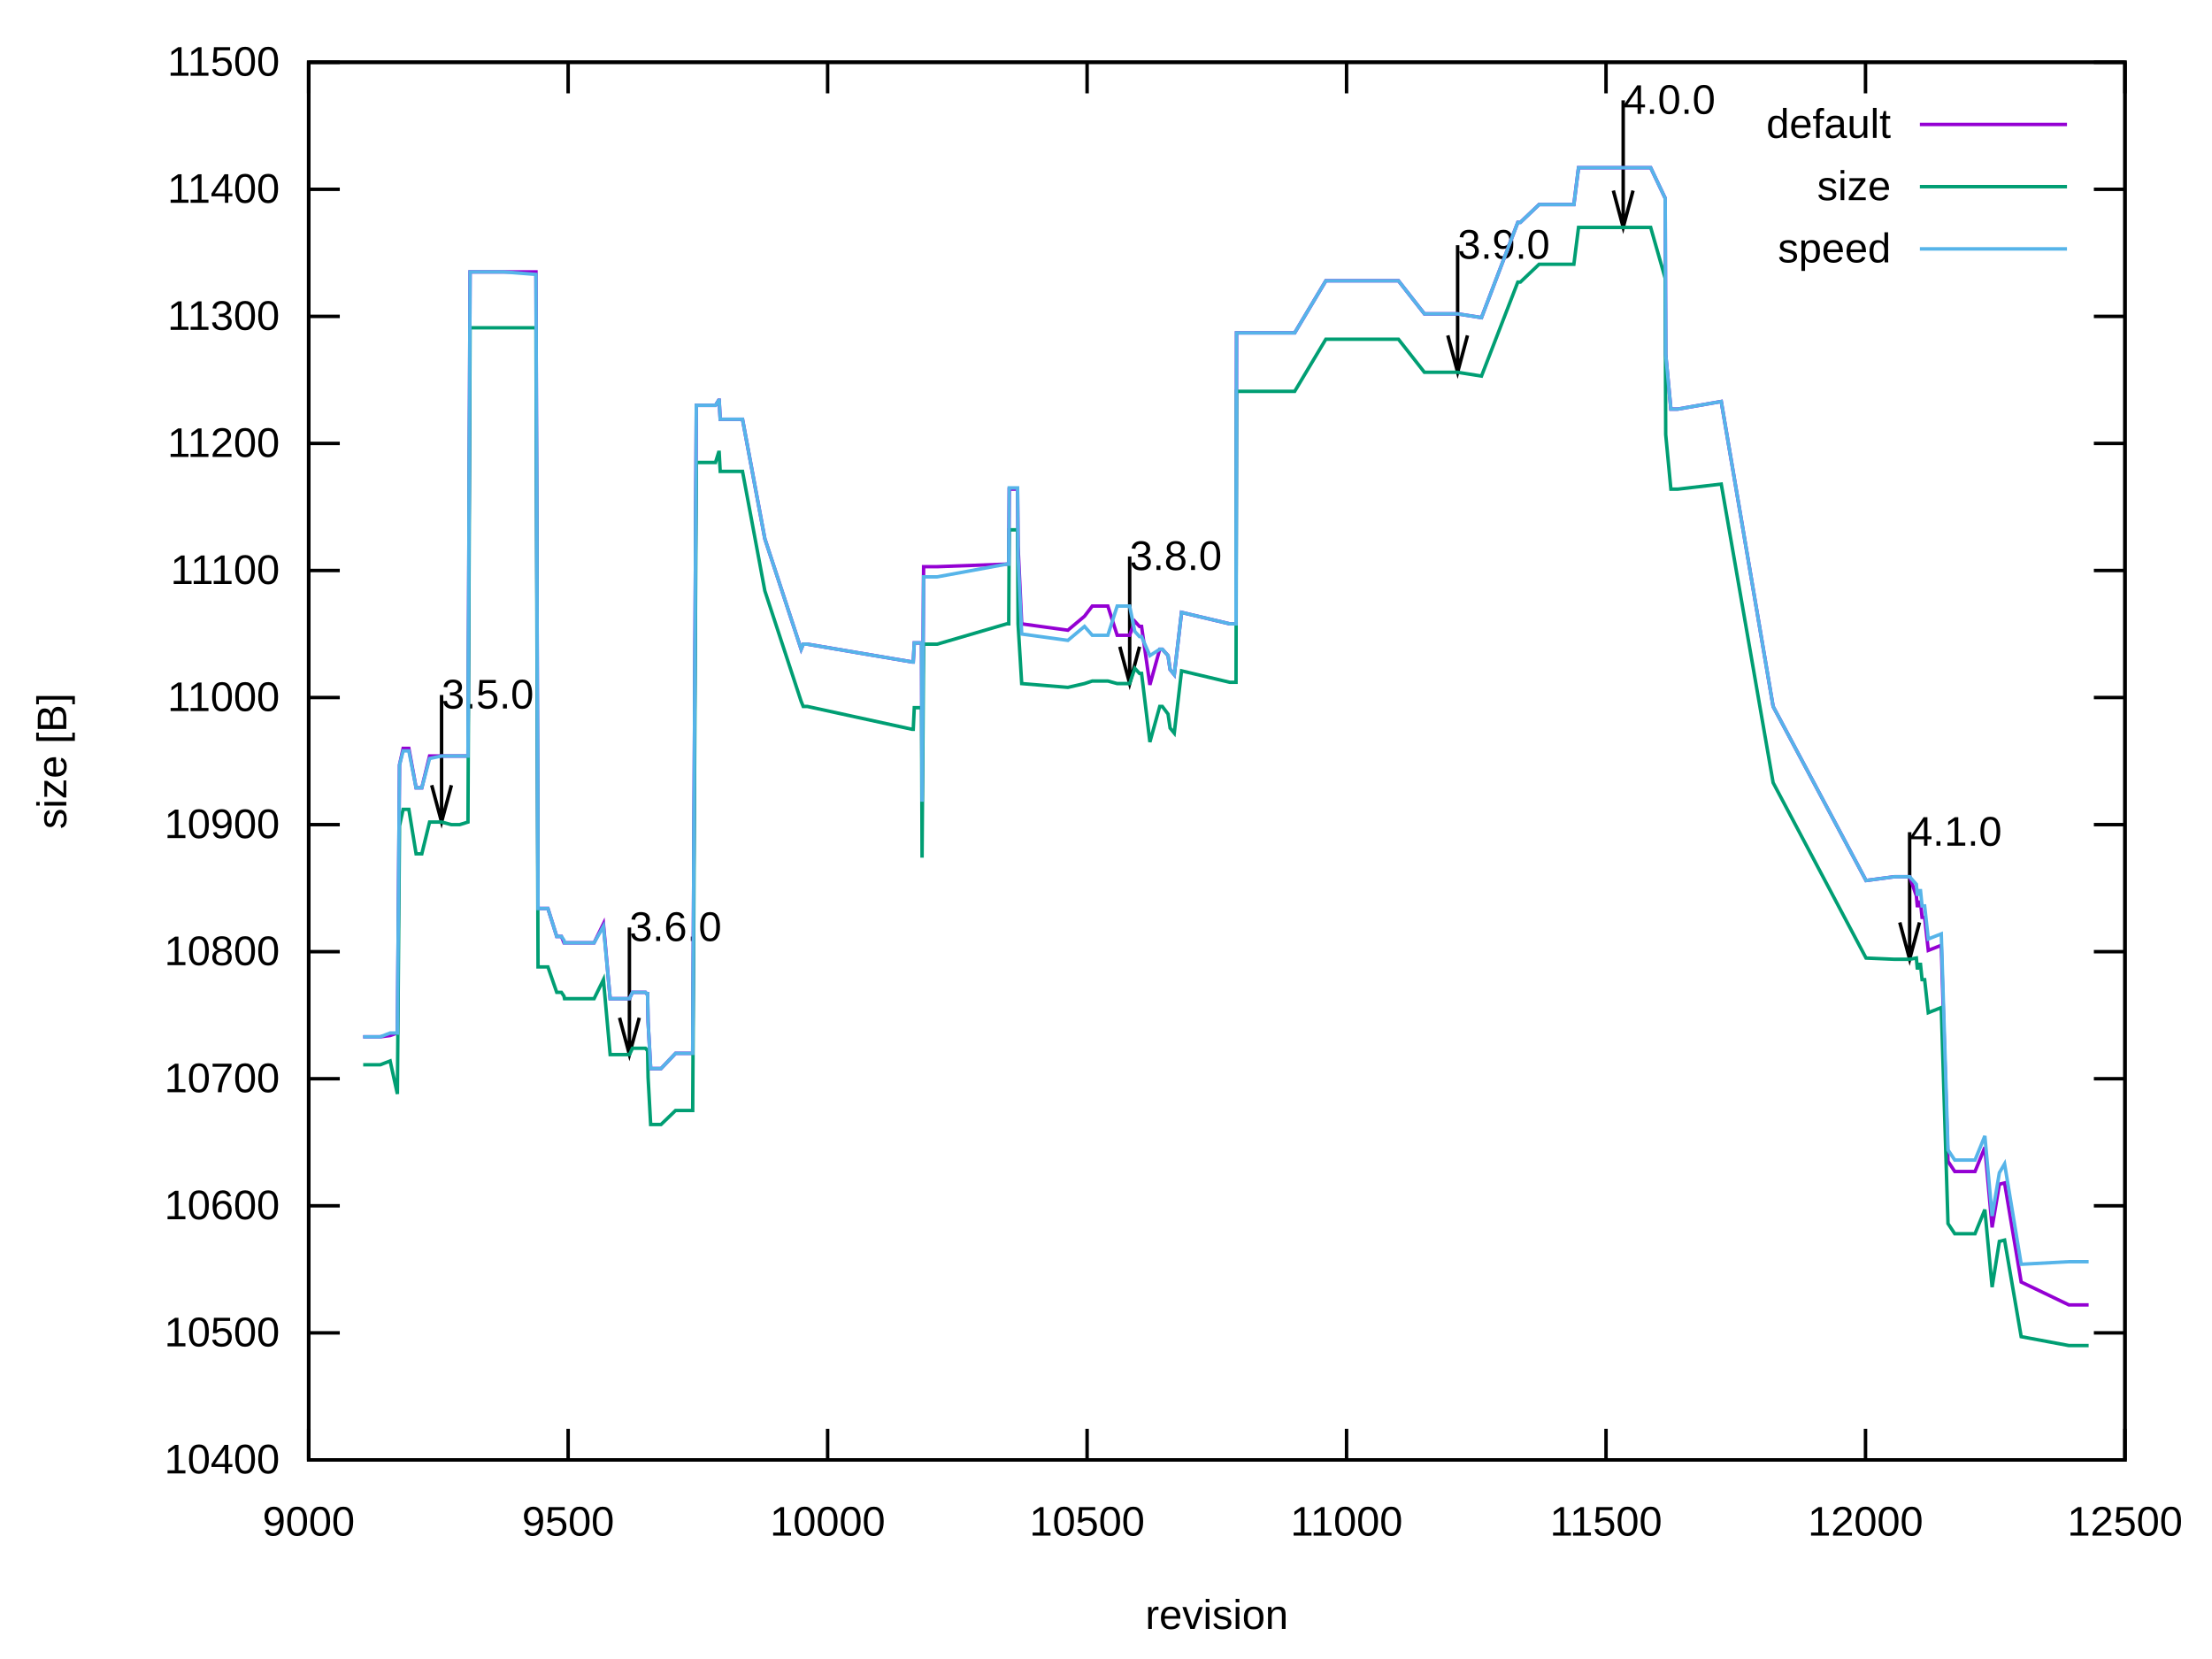
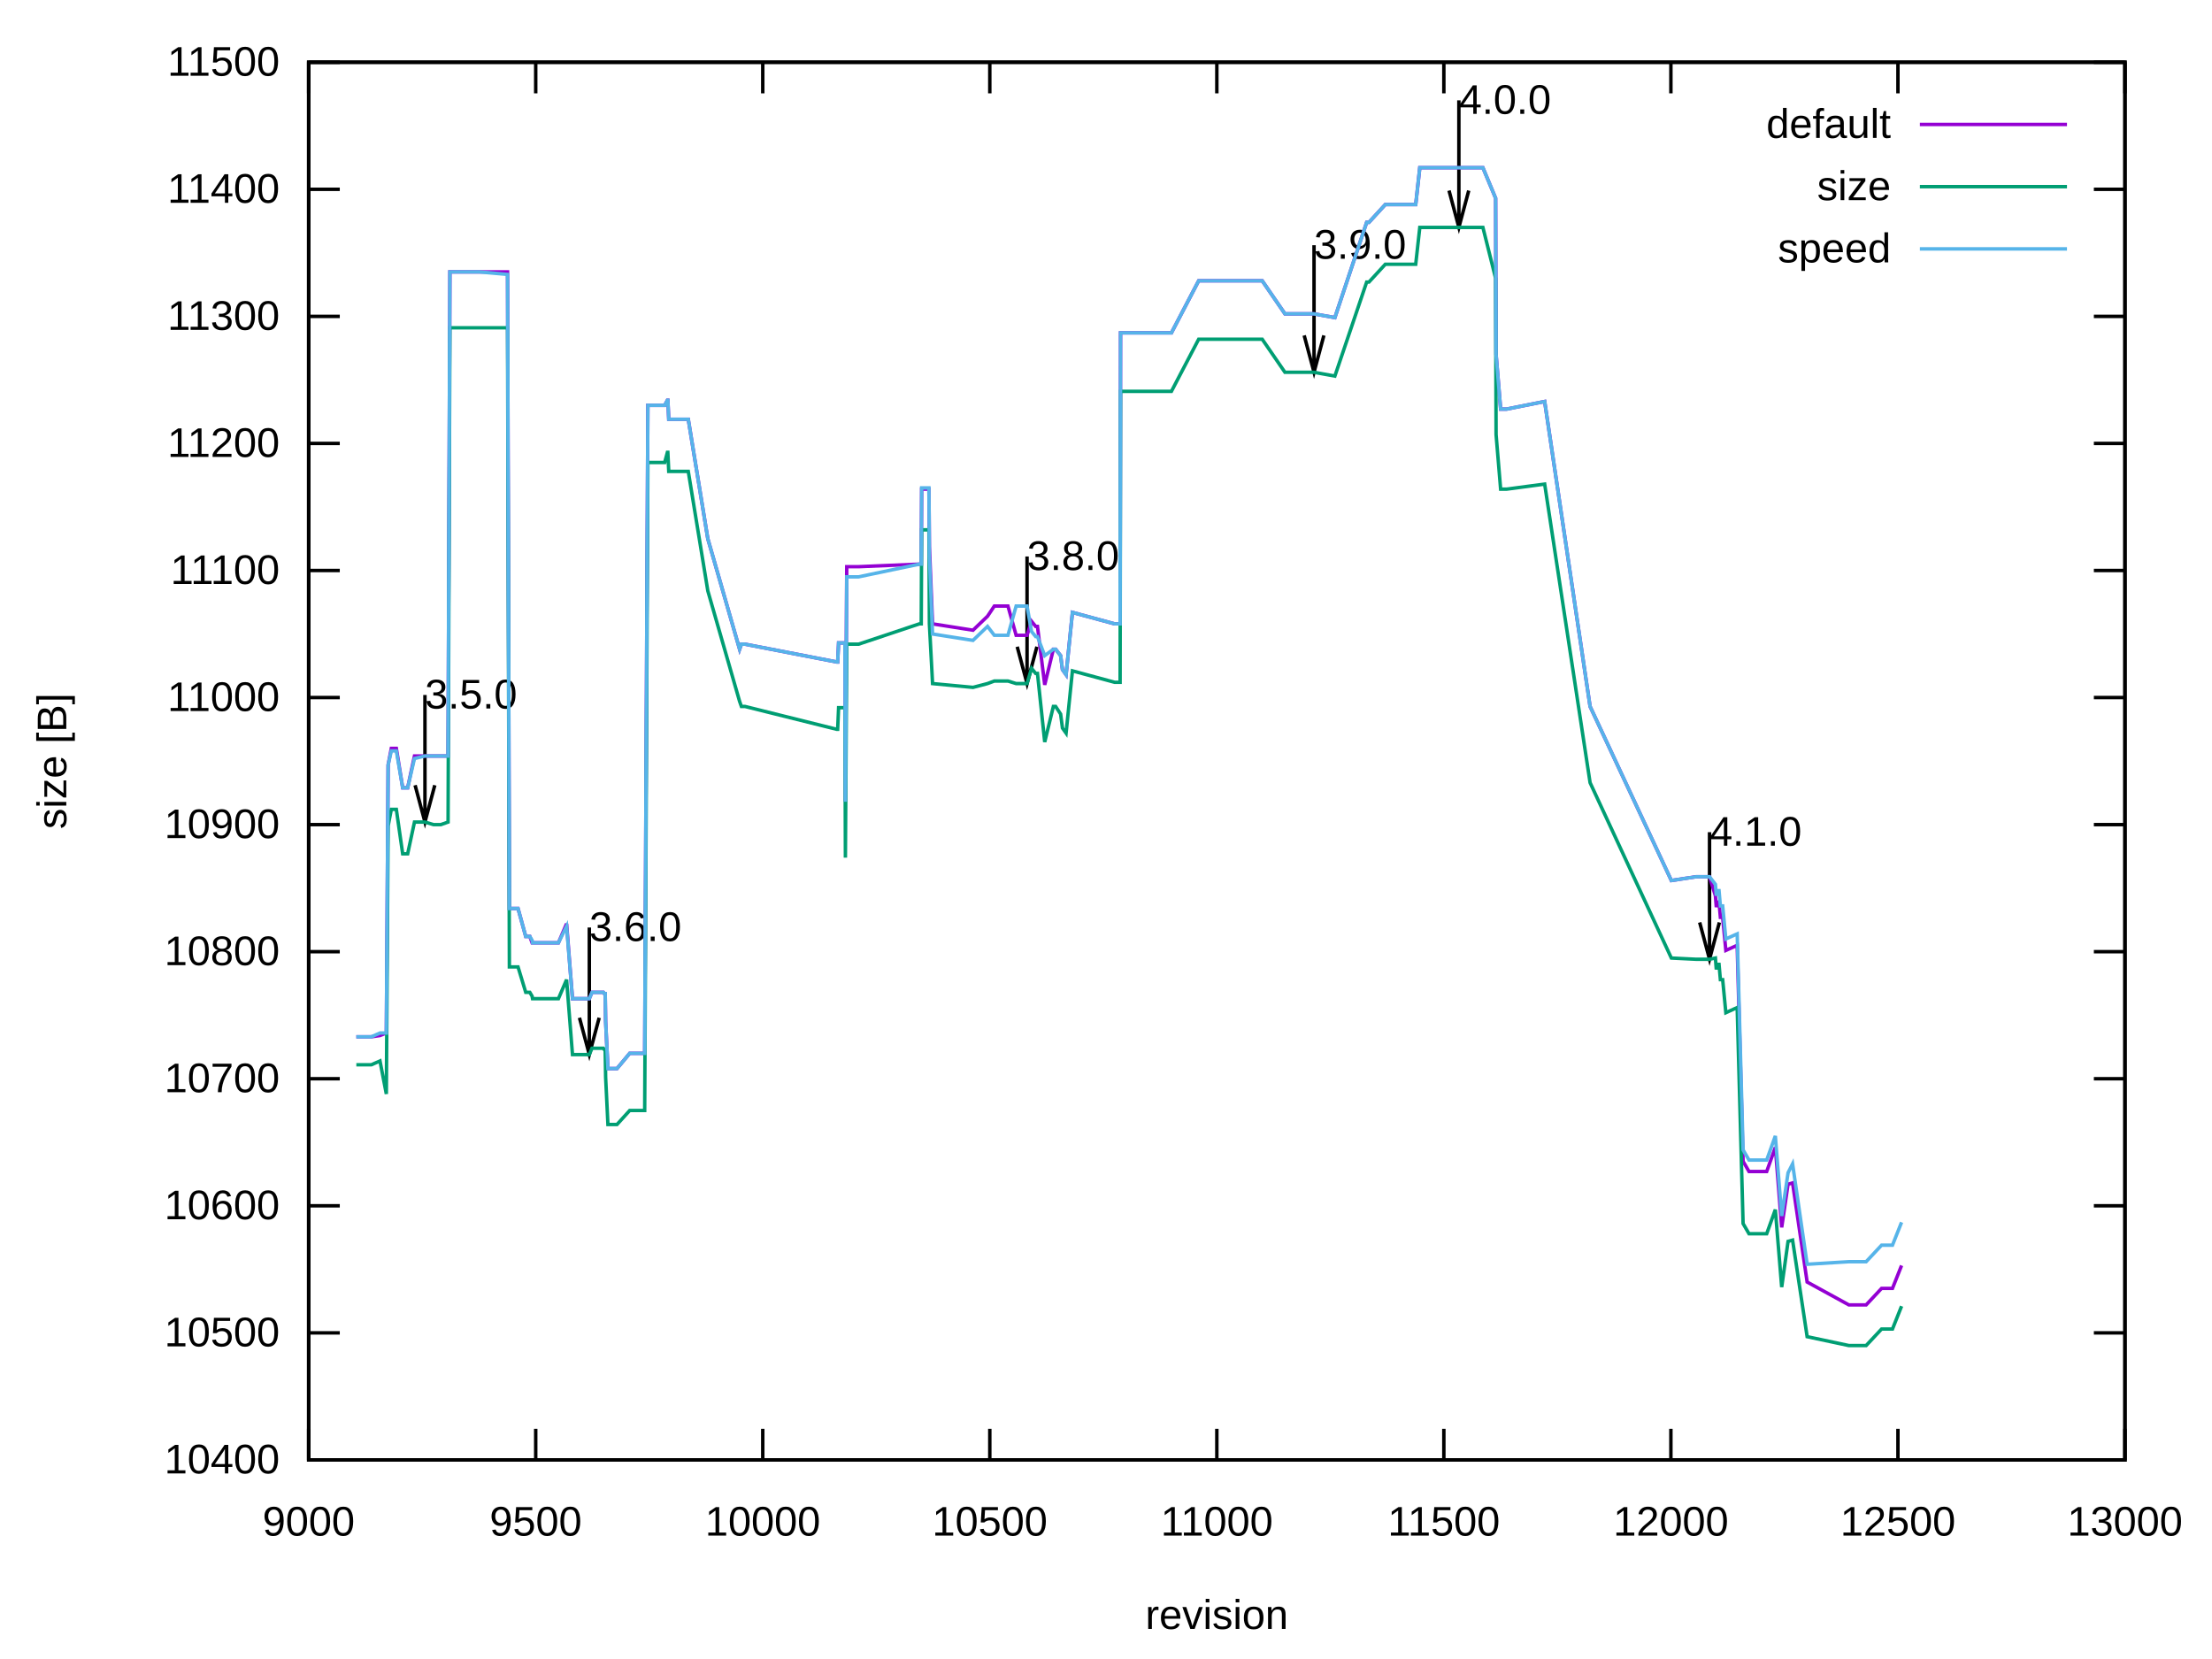
<svg xmlns="http://www.w3.org/2000/svg" xmlns:xlink="http://www.w3.org/1999/xlink" width="640" height="480" viewBox="0 0 640 480">
  <g id="gnuplot_canvas">
    <rect x="0" y="0" width="640" height="480" fill="none" />
    <defs>
      <circle id="gpDot" r="0.5" stroke-width="0.5" stroke="currentColor" />
      <path id="gpPt0" stroke-width="0.222" stroke="currentColor" d="M-1,0 h2 M0,-1 v2" />
      <path id="gpPt1" stroke-width="0.222" stroke="currentColor" d="M-1,-1 L1,1 M1,-1 L-1,1" />
      <path id="gpPt2" stroke-width="0.222" stroke="currentColor" d="M-1,0 L1,0 M0,-1 L0,1 M-1,-1 L1,1 M-1,1 L1,-1" />
      <rect id="gpPt3" stroke-width="0.222" stroke="currentColor" x="-1" y="-1" width="2" height="2" />
      <rect id="gpPt4" stroke-width="0.222" stroke="currentColor" fill="currentColor" x="-1" y="-1" width="2" height="2" />
      <circle id="gpPt5" stroke-width="0.222" stroke="currentColor" cx="0" cy="0" r="1" />
      <use xlink:href="#gpPt5" id="gpPt6" fill="currentColor" stroke="none" />
      <path id="gpPt7" stroke-width="0.222" stroke="currentColor" d="M0,-1.33 L-1.33,0.67 L1.33,0.67 z" />
      <use xlink:href="#gpPt7" id="gpPt8" fill="currentColor" stroke="none" />
      <use xlink:href="#gpPt7" id="gpPt9" stroke="currentColor" transform="rotate(180)" />
      <use xlink:href="#gpPt9" id="gpPt10" fill="currentColor" stroke="none" />
      <use xlink:href="#gpPt3" id="gpPt11" stroke="currentColor" transform="rotate(45)" />
      <use xlink:href="#gpPt11" id="gpPt12" fill="currentColor" stroke="none" />
      <path id="gpPt13" stroke-width="0.222" stroke="currentColor" d="M0,1.330 L1.265,0.411 L0.782,-1.067 L-0.782,-1.076 L-1.265,0.411 z" />
      <use xlink:href="#gpPt13" id="gpPt14" fill="currentColor" stroke="none" />
      <filter id="textbox" filterUnits="objectBoundingBox" x="0" y="0" height="1" width="1">
        <feFlood flood-color="white" flood-opacity="1" result="bgnd" />
        <feComposite in="SourceGraphic" in2="bgnd" operator="atop" />
      </filter>
      <filter id="greybox" filterUnits="objectBoundingBox" x="0" y="0" height="1" width="1">
        <feFlood flood-color="lightgrey" flood-opacity="1" result="grey" />
        <feComposite in="SourceGraphic" in2="grey" operator="atop" />
      </filter>
    </defs>
    <g fill="none" color="white" stroke="currentColor" stroke-width="1.00" stroke-linecap="butt" stroke-linejoin="miter">
</g>
    <g fill="none" color="black" stroke="currentColor" stroke-width="1.00" stroke-linecap="butt" stroke-linejoin="miter">
      <path stroke="black" d="M89.31,422.40 L98.31,422.40 M614.82,422.40 L605.82,422.40  " />
      <g transform="translate(80.92,426.30)" stroke="none" fill="black" font-family="Arial" font-size="12.00" text-anchor="end">
        <text>
          <tspan font-family="Arial"> 10400</tspan>
        </text>
      </g>
    </g>
    <g fill="none" color="black" stroke="currentColor" stroke-width="1.00" stroke-linecap="butt" stroke-linejoin="miter">
      <path stroke="black" d="M89.31,385.64 L98.31,385.64 M614.82,385.64 L605.82,385.64  " />
      <g transform="translate(80.92,389.54)" stroke="none" fill="black" font-family="Arial" font-size="12.00" text-anchor="end">
        <text>
          <tspan font-family="Arial"> 10500</tspan>
        </text>
      </g>
    </g>
    <g fill="none" color="black" stroke="currentColor" stroke-width="1.00" stroke-linecap="butt" stroke-linejoin="miter">
      <path stroke="black" d="M89.31,348.87 L98.31,348.87 M614.82,348.87 L605.82,348.87  " />
      <g transform="translate(80.92,352.77)" stroke="none" fill="black" font-family="Arial" font-size="12.00" text-anchor="end">
        <text>
          <tspan font-family="Arial"> 10600</tspan>
        </text>
      </g>
    </g>
    <g fill="none" color="black" stroke="currentColor" stroke-width="1.00" stroke-linecap="butt" stroke-linejoin="miter">
      <path stroke="black" d="M89.31,312.11 L98.31,312.11 M614.82,312.11 L605.82,312.11  " />
      <g transform="translate(80.92,316.01)" stroke="none" fill="black" font-family="Arial" font-size="12.00" text-anchor="end">
        <text>
          <tspan font-family="Arial"> 10700</tspan>
        </text>
      </g>
    </g>
    <g fill="none" color="black" stroke="currentColor" stroke-width="1.00" stroke-linecap="butt" stroke-linejoin="miter">
      <path stroke="black" d="M89.31,275.35 L98.31,275.35 M614.82,275.35 L605.82,275.35  " />
      <g transform="translate(80.92,279.25)" stroke="none" fill="black" font-family="Arial" font-size="12.00" text-anchor="end">
        <text>
          <tspan font-family="Arial"> 10800</tspan>
        </text>
      </g>
    </g>
    <g fill="none" color="black" stroke="currentColor" stroke-width="1.00" stroke-linecap="butt" stroke-linejoin="miter">
      <path stroke="black" d="M89.31,238.59 L98.31,238.59 M614.82,238.59 L605.82,238.59  " />
      <g transform="translate(80.92,242.49)" stroke="none" fill="black" font-family="Arial" font-size="12.00" text-anchor="end">
        <text>
          <tspan font-family="Arial"> 10900</tspan>
        </text>
      </g>
    </g>
    <g fill="none" color="black" stroke="currentColor" stroke-width="1.00" stroke-linecap="butt" stroke-linejoin="miter">
      <path stroke="black" d="M89.31,201.82 L98.31,201.82 M614.82,201.82 L605.82,201.82  " />
      <g transform="translate(80.92,205.72)" stroke="none" fill="black" font-family="Arial" font-size="12.00" text-anchor="end">
        <text>
          <tspan font-family="Arial"> 11000</tspan>
        </text>
      </g>
    </g>
    <g fill="none" color="black" stroke="currentColor" stroke-width="1.00" stroke-linecap="butt" stroke-linejoin="miter">
      <path stroke="black" d="M89.31,165.06 L98.31,165.06 M614.82,165.06 L605.82,165.06  " />
      <g transform="translate(80.92,168.96)" stroke="none" fill="black" font-family="Arial" font-size="12.00" text-anchor="end">
        <text>
          <tspan font-family="Arial"> 11100</tspan>
        </text>
      </g>
    </g>
    <g fill="none" color="black" stroke="currentColor" stroke-width="1.00" stroke-linecap="butt" stroke-linejoin="miter">
      <path stroke="black" d="M89.31,128.30 L98.31,128.30 M614.82,128.30 L605.82,128.30  " />
      <g transform="translate(80.92,132.20)" stroke="none" fill="black" font-family="Arial" font-size="12.00" text-anchor="end">
        <text>
          <tspan font-family="Arial"> 11200</tspan>
        </text>
      </g>
    </g>
    <g fill="none" color="black" stroke="currentColor" stroke-width="1.00" stroke-linecap="butt" stroke-linejoin="miter">
      <path stroke="black" d="M89.31,91.54 L98.31,91.54 M614.82,91.54 L605.82,91.54  " />
      <g transform="translate(80.92,95.44)" stroke="none" fill="black" font-family="Arial" font-size="12.00" text-anchor="end">
        <text>
          <tspan font-family="Arial"> 11300</tspan>
        </text>
      </g>
    </g>
    <g fill="none" color="black" stroke="currentColor" stroke-width="1.00" stroke-linecap="butt" stroke-linejoin="miter">
      <path stroke="black" d="M89.31,54.77 L98.31,54.77 M614.82,54.77 L605.82,54.77  " />
      <g transform="translate(80.92,58.67)" stroke="none" fill="black" font-family="Arial" font-size="12.00" text-anchor="end">
        <text>
          <tspan font-family="Arial"> 11400</tspan>
        </text>
      </g>
    </g>
    <g fill="none" color="black" stroke="currentColor" stroke-width="1.00" stroke-linecap="butt" stroke-linejoin="miter">
      <path stroke="black" d="M89.31,18.01 L98.31,18.01 M614.82,18.01 L605.82,18.01  " />
      <g transform="translate(80.92,21.91)" stroke="none" fill="black" font-family="Arial" font-size="12.00" text-anchor="end">
        <text>
          <tspan font-family="Arial"> 11500</tspan>
        </text>
      </g>
    </g>
    <g fill="none" color="black" stroke="currentColor" stroke-width="1.00" stroke-linecap="butt" stroke-linejoin="miter">
      <path stroke="black" d="M89.31,422.40 L89.31,413.40 M89.31,18.01 L89.31,27.01  " />
      <g transform="translate(89.31,444.30)" stroke="none" fill="black" font-family="Arial" font-size="12.00" text-anchor="middle">
        <text>
          <tspan font-family="Arial"> 9000</tspan>
        </text>
      </g>
    </g>
    <g fill="none" color="black" stroke="currentColor" stroke-width="1.00" stroke-linecap="butt" stroke-linejoin="miter">
-       <path stroke="black" d="M164.38,422.40 L164.38,413.40 M164.38,18.01 L164.38,27.01  " />
-       <g transform="translate(164.38,444.30)" stroke="none" fill="black" font-family="Arial" font-size="12.00" text-anchor="middle">
+       <path stroke="black" d="M155.00,422.40 L155.00,413.40 M155.00,18.01 L155.00,27.01  " />
+       <g transform="translate(155.00,444.30)" stroke="none" fill="black" font-family="Arial" font-size="12.00" text-anchor="middle">
        <text>
          <tspan font-family="Arial"> 9500</tspan>
        </text>
      </g>
    </g>
    <g fill="none" color="black" stroke="currentColor" stroke-width="1.00" stroke-linecap="butt" stroke-linejoin="miter">
-       <path stroke="black" d="M239.46,422.40 L239.46,413.40 M239.46,18.01 L239.46,27.01  " />
-       <g transform="translate(239.46,444.30)" stroke="none" fill="black" font-family="Arial" font-size="12.00" text-anchor="middle">
+       <path stroke="black" d="M220.69,422.40 L220.69,413.40 M220.69,18.01 L220.69,27.01  " />
+       <g transform="translate(220.69,444.30)" stroke="none" fill="black" font-family="Arial" font-size="12.00" text-anchor="middle">
        <text>
          <tspan font-family="Arial"> 10000</tspan>
        </text>
      </g>
    </g>
    <g fill="none" color="black" stroke="currentColor" stroke-width="1.00" stroke-linecap="butt" stroke-linejoin="miter">
-       <path stroke="black" d="M314.53,422.40 L314.53,413.40 M314.53,18.01 L314.53,27.01  " />
-       <g transform="translate(314.53,444.30)" stroke="none" fill="black" font-family="Arial" font-size="12.00" text-anchor="middle">
+       <path stroke="black" d="M286.38,422.40 L286.38,413.40 M286.38,18.01 L286.38,27.01  " />
+       <g transform="translate(286.38,444.30)" stroke="none" fill="black" font-family="Arial" font-size="12.00" text-anchor="middle">
        <text>
          <tspan font-family="Arial"> 10500</tspan>
        </text>
      </g>
    </g>
    <g fill="none" color="black" stroke="currentColor" stroke-width="1.00" stroke-linecap="butt" stroke-linejoin="miter">
-       <path stroke="black" d="M389.60,422.40 L389.60,413.40 M389.60,18.01 L389.60,27.01  " />
-       <g transform="translate(389.60,444.30)" stroke="none" fill="black" font-family="Arial" font-size="12.00" text-anchor="middle">
+       <path stroke="black" d="M352.07,422.40 L352.07,413.40 M352.07,18.01 L352.07,27.01  " />
+       <g transform="translate(352.07,444.30)" stroke="none" fill="black" font-family="Arial" font-size="12.00" text-anchor="middle">
        <text>
          <tspan font-family="Arial"> 11000</tspan>
        </text>
      </g>
    </g>
    <g fill="none" color="black" stroke="currentColor" stroke-width="1.00" stroke-linecap="butt" stroke-linejoin="miter">
-       <path stroke="black" d="M464.67,422.40 L464.67,413.40 M464.67,18.01 L464.67,27.01  " />
-       <g transform="translate(464.67,444.30)" stroke="none" fill="black" font-family="Arial" font-size="12.00" text-anchor="middle">
+       <path stroke="black" d="M417.75,422.40 L417.75,413.40 M417.75,18.01 L417.75,27.01  " />
+       <g transform="translate(417.75,444.30)" stroke="none" fill="black" font-family="Arial" font-size="12.00" text-anchor="middle">
        <text>
          <tspan font-family="Arial"> 11500</tspan>
        </text>
      </g>
    </g>
    <g fill="none" color="black" stroke="currentColor" stroke-width="1.00" stroke-linecap="butt" stroke-linejoin="miter">
-       <path stroke="black" d="M539.75,422.40 L539.75,413.40 M539.75,18.01 L539.75,27.01  " />
-       <g transform="translate(539.75,444.30)" stroke="none" fill="black" font-family="Arial" font-size="12.00" text-anchor="middle">
+       <path stroke="black" d="M483.44,422.40 L483.44,413.40 M483.44,18.01 L483.44,27.01  " />
+       <g transform="translate(483.44,444.30)" stroke="none" fill="black" font-family="Arial" font-size="12.00" text-anchor="middle">
        <text>
          <tspan font-family="Arial"> 12000</tspan>
+         </text>
+       </g>
+     </g>
+     <g fill="none" color="black" stroke="currentColor" stroke-width="1.00" stroke-linecap="butt" stroke-linejoin="miter">
+       <path stroke="black" d="M549.13,422.40 L549.13,413.40 M549.13,18.01 L549.13,27.01  " />
+       <g transform="translate(549.13,444.30)" stroke="none" fill="black" font-family="Arial" font-size="12.00" text-anchor="middle">
+         <text>
+           <tspan font-family="Arial"> 12500</tspan>
        </text>
      </g>
    </g>
    <g fill="none" color="black" stroke="currentColor" stroke-width="1.00" stroke-linecap="butt" stroke-linejoin="miter">
      <path stroke="black" d="M614.82,422.40 L614.82,413.40 M614.82,18.01 L614.82,27.01  " />
      <g transform="translate(614.82,444.30)" stroke="none" fill="black" font-family="Arial" font-size="12.00" text-anchor="middle">
        <text>
-           <tspan font-family="Arial"> 12500</tspan>
+           <tspan font-family="Arial"> 13000</tspan>
        </text>
      </g>
    </g>
    <g fill="none" color="black" stroke="currentColor" stroke-width="1.00" stroke-linecap="butt" stroke-linejoin="miter">
</g>
    <g fill="none" color="black" stroke="currentColor" stroke-width="1.00" stroke-linecap="butt" stroke-linejoin="miter">
      <path stroke="black" d="M89.31,18.01 L89.31,422.40 L614.82,422.40 L614.82,18.01 L89.31,18.01 Z  " />
-       <g transform="translate(127.75,204.99)" stroke="none" fill="black" font-family="Arial" font-size="12.00" text-anchor="start">
+       <g transform="translate(122.94,204.99)" stroke="none" fill="black" font-family="Arial" font-size="12.00" text-anchor="start">
        <text>
          <tspan font-family="Arial">3.5.0</tspan>
        </text>
      </g>
-       <g transform="translate(182.10,272.26)" stroke="none" fill="black" font-family="Arial" font-size="12.00" text-anchor="start">
+       <g transform="translate(170.50,272.26)" stroke="none" fill="black" font-family="Arial" font-size="12.00" text-anchor="start">
        <text>
          <tspan font-family="Arial">3.6.0</tspan>
        </text>
      </g>
-       <g transform="translate(326.84,164.92)" stroke="none" fill="black" font-family="Arial" font-size="12.00" text-anchor="start">
+       <g transform="translate(297.15,164.92)" stroke="none" fill="black" font-family="Arial" font-size="12.00" text-anchor="start">
        <text>
          <tspan font-family="Arial">3.8.0</tspan>
        </text>
      </g>
-       <g transform="translate(421.73,74.85)" stroke="none" fill="black" font-family="Arial" font-size="12.00" text-anchor="start">
+       <g transform="translate(380.18,74.85)" stroke="none" fill="black" font-family="Arial" font-size="12.00" text-anchor="start">
        <text>
          <tspan font-family="Arial">3.9.0</tspan>
        </text>
      </g>
-       <g transform="translate(469.63,32.94)" stroke="none" fill="black" font-family="Arial" font-size="12.00" text-anchor="start">
+       <g transform="translate(422.09,32.94)" stroke="none" fill="black" font-family="Arial" font-size="12.00" text-anchor="start">
        <text>
          <tspan font-family="Arial">4.0.0</tspan>
        </text>
      </g>
-       <g transform="translate(552.51,244.69)" stroke="none" fill="black" font-family="Arial" font-size="12.00" text-anchor="start">
+       <g transform="translate(494.61,244.69)" stroke="none" fill="black" font-family="Arial" font-size="12.00" text-anchor="start">
        <text>
          <tspan font-family="Arial">4.1.0</tspan>
        </text>
      </g>
-       <path stroke="black" d="M124.91,227.19 L127.76,237.84 L130.61,227.19 M127.76,201.08 L127.76,237.84 M179.26,294.47 L182.11,305.12 L184.96,294.47   M182.11,268.35 L182.11,305.12 M324.00,187.12 L326.85,197.77 L329.70,187.12 M326.85,161.01 L326.85,197.77 M418.89,97.05   L421.74,107.70 L424.59,97.05 M421.74,70.94 L421.74,107.70 M466.79,55.14 L469.64,65.79 L472.49,55.14 M469.64,29.03   L469.64,65.79 M549.67,266.89 L552.52,277.54 L555.37,266.89 M552.52,240.78 L552.52,277.54  " />
+       <path stroke="black" d="M120.10,227.19 L122.95,237.84 L125.80,227.19 M122.95,201.08 L122.95,237.84 M167.66,294.47 L170.51,305.12 L173.36,294.47   M170.51,268.35 L170.51,305.12 M294.31,187.12 L297.16,197.77 L300.01,187.12 M297.16,161.01 L297.16,197.77 M377.34,97.05   L380.19,107.70 L383.04,97.05 M380.19,70.94 L380.19,107.70 M419.25,55.14 L422.10,65.79 L424.95,55.14 M422.10,29.03   L422.10,65.79 M491.77,266.89 L494.62,277.54 L497.47,266.89 M494.62,240.78 L494.62,277.54  " />
    </g>
    <g fill="none" color="black" stroke="currentColor" stroke-width="1.00" stroke-linecap="butt" stroke-linejoin="miter">
      <g transform="translate(19.18,220.21) rotate(270)" stroke="none" fill="black" font-family="Arial" font-size="12.00" text-anchor="middle">
        <text>
          <tspan font-family="Arial">size [B]</tspan>
        </text>
      </g>
    </g>
    <g fill="none" color="black" stroke="currentColor" stroke-width="1.00" stroke-linecap="butt" stroke-linejoin="miter">
      <g transform="translate(352.06,471.30)" stroke="none" fill="black" font-family="Arial" font-size="12.00" text-anchor="middle">
        <text>
          <tspan font-family="Arial">revision</tspan>
        </text>
      </g>
    </g>
    <g fill="none" color="black" stroke="currentColor" stroke-width="1.00" stroke-linecap="butt" stroke-linejoin="miter">
</g>
    <g id="gnuplot_plot_1">
      <g fill="none" color="black" stroke="currentColor" stroke-width="1.00" stroke-linecap="butt" stroke-linejoin="miter">
        <g transform="translate(547.09,39.91)" stroke="none" fill="black" font-family="Arial" font-size="12.00" text-anchor="end">
          <text>
            <tspan font-family="Arial">default</tspan>
          </text>
        </g>
      </g>
      <g fill="none" color="black" stroke="currentColor" stroke-width="1.00" stroke-linecap="butt" stroke-linejoin="miter">
-         <path stroke="rgb(148,   0, 211)" d="M555.48,36.01 L598.04,36.01 M105.08,299.98 L107.33,299.98 L107.93,299.98 L108.38,299.98 L110.03,299.98 L112.88,299.61   L114.98,298.88 L115.59,221.31 L116.64,216.53 L117.39,216.53 L117.99,216.53 L118.29,216.53 L120.39,227.93 L120.54,227.93   L122.04,227.93 L124.29,218.73 L127.75,218.73 L130.60,218.73 L133.00,218.73 L135.40,218.73 L136.01,78.67 L137.21,78.67   L142.46,78.67 L145.76,78.67 L155.07,78.67 L155.67,262.85 L156.12,262.85 L157.18,262.85 L158.53,262.85 L161.08,270.94   L162.43,270.94 L163.18,272.78 L163.33,272.78 L164.08,272.78 L167.54,272.78 L170.39,272.78 L171.89,272.78 L174.59,267.26   L176.54,288.95 L177.75,288.95 L178.80,288.95 L179.55,288.95 L179.70,288.95 L179.85,288.95 L180.00,288.95 L182.10,288.95   L183.00,287.11 L184.20,287.11 L184.65,287.11 L184.80,287.11 L184.95,287.11 L185.10,287.11 L185.40,287.11 L186.15,287.11   L186.30,287.11 L186.75,287.11 L187.05,287.48 L187.36,287.48 L187.51,295.57 L188.26,309.17 L188.71,309.17 L189.01,309.17   L189.16,309.17 L189.31,309.17 L191.26,309.17 L195.46,304.76 L198.92,304.76 L200.42,304.76 L201.47,117.27 L202.07,117.27   L203.57,117.27 L204.02,117.27 L204.17,117.27 L204.32,117.27 L204.47,117.27 L205.37,117.27 L207.02,117.27 L207.93,115.80   L208.08,115.80 L208.38,121.31 L208.98,121.31 L209.88,121.31 L210.48,121.31 L210.63,121.31 L211.68,121.31 L212.13,121.31   L212.28,121.31 L212.43,121.31 L213.93,121.31 L214.23,121.31 L214.83,121.31 L221.29,155.87 L231.80,187.85 L232.40,186.38   L232.70,186.38 L232.85,186.38 L233.60,186.38 L263.93,191.53 L264.23,191.53 L264.53,186.02 L265.58,186.02 L266.63,186.02   L266.78,231.97 L267.23,163.96 L268.28,163.96 L270.84,163.96 L271.14,163.96 L291.26,163.22 L291.86,163.22 L292.01,141.53   L294.41,141.53 L294.56,158.08 L295.61,180.50 L308.97,182.34 L313.78,178.30 L316.03,175.35 L320.53,175.35 L323.24,183.81   L326.84,183.81 L328.34,179.77 L329.69,181.24 L330.29,181.24 L332.70,198.15 L335.55,187.85 L336.30,187.85 L337.95,189.69   L338.55,193.74 L339.75,195.21 L341.86,177.19 L355.82,180.50 L356.87,180.50 L357.47,180.50 L357.62,180.50 L357.77,96.31   L358.07,96.31 L359.57,96.31 L374.59,96.31 L383.60,81.24 L385.70,81.24 L402.66,81.24 L404.62,81.24 L412.12,90.80   L421.73,90.80 L428.64,91.90 L439.15,64.33 L439.90,64.33 L445.31,59.18 L454.91,59.18 L455.37,59.18 L456.72,48.52   L465.73,48.52 L466.03,48.52 L469.63,48.52 L477.59,48.52 L481.79,57.35 L481.94,102.56 L483.44,118.37 L484.19,118.37   L484.34,118.37 L485.24,118.37 L485.39,118.37 L498.01,116.17 L513.02,204.40 L539.90,254.76 L548.16,253.66 L552.51,253.66   L554.46,259.17 L554.76,262.48 L555.06,261.01 L555.66,261.01 L556.11,265.42 L556.86,265.42 L557.91,274.98 L561.67,273.51   L563.62,336.01 L565.57,338.95 L571.43,338.95 L574.28,331.96 L576.38,355.12 L578.48,342.62 L579.99,342.26 L584.79,370.93   L598.60,377.55 L602.06,377.55 L604.31,377.55  " />
+         <path stroke="rgb(148,   0, 211)" d="M555.48,36.01 L598.04,36.01 M103.10,299.98 L105.08,299.98 L105.60,299.98 L105.99,299.98 L107.44,299.98 L109.94,299.61   L111.78,298.88 L112.30,221.31 L113.22,216.53 L113.88,216.53 L114.40,216.53 L114.67,216.53 L116.51,227.93 L116.64,227.93   L117.95,227.93 L119.92,218.73 L122.94,218.73 L125.44,218.73 L127.54,218.73 L129.64,218.73 L130.17,78.67 L131.22,78.67   L135.82,78.67 L138.71,78.67 L146.85,78.67 L147.38,262.85 L147.77,262.85 L148.69,262.85 L149.88,262.85 L152.11,270.94   L153.29,270.94 L153.95,272.78 L154.08,272.78 L154.74,272.78 L157.76,272.78 L160.25,272.78 L161.57,272.78 L163.93,267.26   L165.64,288.95 L166.69,288.95 L167.61,288.95 L168.27,288.95 L168.40,288.95 L168.53,288.95 L168.66,288.95 L170.50,288.95   L171.29,287.11 L172.34,287.11 L172.73,287.11 L172.87,287.11 L173.00,287.11 L173.13,287.11 L173.39,287.11 L174.05,287.11   L174.18,287.11 L174.57,287.11 L174.84,287.48 L175.10,287.48 L175.23,295.57 L175.89,309.17 L176.28,309.17 L176.54,309.17   L176.68,309.17 L176.81,309.17 L178.52,309.17 L182.19,304.76 L185.22,304.76 L186.53,304.76 L187.45,117.27 L187.97,117.27   L189.29,117.27 L189.68,117.27 L189.81,117.27 L189.95,117.27 L190.08,117.27 L190.86,117.27 L192.31,117.27 L193.10,115.80   L193.23,115.80 L193.49,121.31 L194.02,121.31 L194.81,121.31 L195.33,121.31 L195.46,121.31 L196.38,121.31 L196.78,121.31   L196.91,121.31 L197.04,121.31 L198.35,121.31 L198.62,121.31 L199.14,121.31 L204.79,155.87 L213.99,187.85 L214.51,186.38   L214.78,186.38 L214.91,186.38 L215.56,186.38 L242.10,191.53 L242.36,191.53 L242.63,186.02 L243.55,186.02 L244.47,186.02   L244.60,231.97 L244.99,163.96 L245.91,163.96 L248.15,163.96 L248.41,163.96 L266.01,163.22 L266.54,163.22 L266.67,141.53   L268.77,141.53 L268.90,158.08 L269.82,180.50 L281.52,182.34 L285.72,178.30 L287.69,175.35 L291.63,175.35 L294.00,183.81   L297.15,183.81 L298.46,179.77 L299.65,181.24 L300.17,181.24 L302.27,198.15 L304.77,187.85 L305.43,187.85 L306.87,189.69   L307.40,193.74 L308.45,195.21 L310.29,177.19 L322.51,180.50 L323.42,180.50 L323.95,180.50 L324.08,180.50 L324.21,96.31   L324.48,96.31 L325.79,96.31 L338.93,96.31 L346.81,81.24 L348.65,81.24 L363.49,81.24 L365.20,81.24 L371.77,90.80   L380.18,90.80 L386.22,91.90 L395.42,64.33 L396.08,64.33 L400.81,59.18 L409.21,59.18 L409.61,59.18 L410.79,48.52   L418.67,48.52 L418.94,48.52 L422.09,48.52 L429.05,48.52 L432.73,57.35 L432.86,102.56 L434.18,118.37 L434.83,118.37   L434.96,118.37 L435.75,118.37 L435.88,118.37 L446.92,116.17 L460.06,204.40 L483.57,254.76 L490.80,253.66 L494.61,253.66   L496.32,259.17 L496.58,262.48 L496.84,261.01 L497.37,261.01 L497.76,265.42 L498.42,265.42 L499.34,274.98 L502.62,273.51   L504.33,336.01 L506.04,338.95 L511.16,338.95 L513.66,331.96 L515.50,355.12 L517.34,342.62 L518.65,342.26 L522.86,370.93   L534.94,377.55 L537.96,377.55 L539.93,377.55 L544.40,372.77 L547.55,372.77 L550.18,366.15  " />
      </g>
    </g>
    <g id="gnuplot_plot_2">
      <g fill="none" color="black" stroke="currentColor" stroke-width="1.00" stroke-linecap="butt" stroke-linejoin="miter">
        <g transform="translate(547.09,57.91)" stroke="none" fill="black" font-family="Arial" font-size="12.00" text-anchor="end">
          <text>
            <tspan font-family="Arial">size</tspan>
          </text>
        </g>
      </g>
      <g fill="none" color="black" stroke="currentColor" stroke-width="1.00" stroke-linecap="butt" stroke-linejoin="miter">
-         <path stroke="rgb(  0, 158, 115)" d="M555.48,54.01 L598.04,54.01 M105.08,308.07 L107.33,308.07 L107.93,308.07 L108.38,308.07 L110.03,308.07 L112.88,306.97   L114.98,316.52 L115.59,238.95 L116.64,234.17 L117.39,234.17 L117.99,234.17 L118.29,234.17 L120.39,247.04 L120.54,247.04   L122.04,247.04 L124.29,237.85 L127.75,237.85 L130.60,238.59 L133.00,238.59 L135.40,237.85 L136.01,94.84 L137.21,94.84   L142.46,94.84 L145.76,94.84 L155.07,94.84 L155.67,279.76 L156.12,279.76 L157.18,279.76 L158.53,279.76 L161.08,287.11   L162.43,287.11 L163.18,288.22 L163.33,288.95 L164.08,288.95 L167.54,288.95 L170.39,288.95 L171.89,288.95 L174.59,283.44   L176.54,305.13 L177.75,305.13 L178.80,305.13 L179.55,305.13 L179.70,305.13 L179.85,305.13 L180.00,305.13 L182.10,305.13   L183.00,303.29 L184.20,303.29 L184.65,303.29 L184.80,303.29 L184.95,303.29 L185.10,303.29 L185.40,303.29 L186.15,303.29   L186.30,303.29 L186.75,303.29 L187.05,303.66 L187.36,303.66 L187.51,311.74 L188.26,325.35 L188.71,325.35 L189.01,325.35   L189.16,325.35 L189.31,325.35 L191.26,325.35 L195.46,321.30 L198.92,321.30 L200.42,321.30 L201.47,133.81 L202.07,133.81   L203.57,133.81 L204.02,133.81 L204.17,133.81 L204.32,133.81 L204.47,133.81 L205.37,133.81 L207.02,133.81 L207.93,130.87   L208.08,130.87 L208.38,136.39 L208.98,136.39 L209.88,136.39 L210.48,136.39 L210.63,136.39 L211.68,136.39 L212.13,136.39   L212.28,136.39 L212.43,136.39 L213.93,136.39 L214.23,136.39 L214.83,136.39 L221.29,170.94 L231.80,202.93 L232.40,204.40   L232.70,204.40 L232.85,204.40 L233.60,204.40 L263.93,211.01 L264.23,211.01 L264.53,204.76 L265.58,204.76 L266.63,204.76   L266.78,248.14 L267.23,186.38 L268.28,186.38 L270.84,186.38 L271.14,186.38 L291.26,180.50 L291.86,180.50 L292.01,153.30   L294.41,153.30 L294.56,180.50 L295.61,197.78 L308.97,198.88 L313.78,197.78 L316.03,197.04 L320.53,197.04 L323.24,197.78   L326.84,197.78 L328.34,193.37 L329.69,194.84 L330.29,194.84 L332.70,214.69 L335.55,204.40 L336.30,204.40 L337.95,206.60   L338.55,210.65 L339.75,212.12 L341.86,194.10 L355.82,197.41 L356.87,197.41 L357.47,197.41 L357.62,197.41 L357.77,113.23   L358.07,113.23 L359.57,113.23 L374.59,113.23 L383.60,98.15 L385.70,98.15 L402.66,98.15 L404.62,98.15 L412.12,107.71   L421.73,107.71 L428.64,108.81 L439.15,81.61 L439.90,81.61 L445.31,76.46 L454.91,76.46 L455.37,76.46 L456.72,65.80   L465.73,65.80 L466.03,65.80 L469.63,65.80 L477.59,65.80 L481.79,80.51 L481.94,125.72 L483.44,141.53 L484.19,141.53   L484.34,141.53 L485.24,141.53 L485.39,141.53 L498.01,140.06 L513.02,226.45 L539.90,277.19 L548.16,277.55 L552.51,277.55   L554.46,277.19 L554.76,280.50 L555.06,279.03 L555.66,279.03 L556.11,283.44 L556.86,283.44 L557.91,293.00 L561.67,291.52   L563.62,354.02 L565.57,356.96 L571.43,356.96 L574.28,349.98 L576.38,372.40 L578.48,359.17 L579.99,358.80 L584.79,386.74   L598.60,389.31 L602.06,389.31 L604.31,389.31  " />
+         <path stroke="rgb(  0, 158, 115)" d="M555.48,54.01 L598.04,54.01 M103.10,308.07 L105.08,308.07 L105.60,308.07 L105.99,308.07 L107.44,308.07 L109.94,306.97   L111.78,316.52 L112.30,238.95 L113.22,234.17 L113.88,234.17 L114.40,234.17 L114.67,234.17 L116.51,247.04 L116.64,247.04   L117.95,247.04 L119.92,237.85 L122.94,237.85 L125.44,238.59 L127.54,238.59 L129.64,237.85 L130.17,94.84 L131.22,94.84   L135.82,94.84 L138.71,94.84 L146.85,94.84 L147.38,279.76 L147.77,279.76 L148.69,279.76 L149.88,279.76 L152.11,287.11   L153.29,287.11 L153.95,288.22 L154.08,288.95 L154.74,288.95 L157.76,288.95 L160.25,288.95 L161.57,288.95 L163.93,283.44   L165.64,305.13 L166.69,305.13 L167.61,305.13 L168.27,305.13 L168.40,305.13 L168.53,305.13 L168.66,305.13 L170.50,305.13   L171.29,303.29 L172.34,303.29 L172.73,303.29 L172.87,303.29 L173.00,303.29 L173.13,303.29 L173.39,303.29 L174.05,303.29   L174.18,303.29 L174.57,303.29 L174.84,303.66 L175.10,303.66 L175.23,311.74 L175.89,325.35 L176.28,325.35 L176.54,325.35   L176.68,325.35 L176.81,325.35 L178.52,325.35 L182.19,321.30 L185.22,321.30 L186.53,321.30 L187.45,133.81 L187.97,133.81   L189.29,133.81 L189.68,133.81 L189.81,133.81 L189.95,133.81 L190.08,133.81 L190.86,133.81 L192.31,133.81 L193.10,130.87   L193.23,130.87 L193.49,136.39 L194.02,136.39 L194.81,136.39 L195.33,136.39 L195.46,136.39 L196.38,136.39 L196.78,136.39   L196.91,136.39 L197.04,136.39 L198.35,136.39 L198.62,136.39 L199.14,136.39 L204.79,170.94 L213.99,202.93 L214.51,204.40   L214.78,204.40 L214.91,204.40 L215.56,204.40 L242.10,211.01 L242.36,211.01 L242.63,204.76 L243.55,204.76 L244.47,204.76   L244.60,248.14 L244.99,186.38 L245.91,186.38 L248.15,186.38 L248.41,186.38 L266.01,180.50 L266.54,180.50 L266.67,153.30   L268.77,153.30 L268.90,180.50 L269.82,197.78 L281.52,198.88 L285.72,197.78 L287.69,197.04 L291.63,197.04 L294.00,197.78   L297.15,197.78 L298.46,193.37 L299.65,194.84 L300.17,194.84 L302.27,214.69 L304.77,204.40 L305.43,204.40 L306.87,206.60   L307.40,210.65 L308.45,212.12 L310.29,194.10 L322.51,197.41 L323.42,197.41 L323.95,197.41 L324.08,197.41 L324.21,113.23   L324.48,113.23 L325.79,113.23 L338.93,113.23 L346.81,98.15 L348.65,98.15 L363.49,98.15 L365.20,98.15 L371.77,107.71   L380.18,107.71 L386.22,108.81 L395.42,81.61 L396.08,81.61 L400.81,76.46 L409.21,76.46 L409.61,76.46 L410.79,65.80   L418.67,65.80 L418.94,65.80 L422.09,65.80 L429.05,65.80 L432.73,80.51 L432.86,125.72 L434.18,141.53 L434.83,141.53   L434.96,141.53 L435.75,141.53 L435.88,141.53 L446.92,140.06 L460.06,226.45 L483.57,277.19 L490.80,277.55 L494.61,277.55   L496.32,277.19 L496.58,280.50 L496.84,279.03 L497.37,279.03 L497.76,283.44 L498.42,283.44 L499.34,293.00 L502.62,291.52   L504.33,354.02 L506.04,356.96 L511.16,356.96 L513.66,349.98 L515.50,372.40 L517.34,359.17 L518.65,358.80 L522.86,386.74   L534.94,389.31 L537.96,389.31 L539.93,389.31 L544.40,384.53 L547.55,384.53 L550.18,377.92  " />
      </g>
    </g>
    <g id="gnuplot_plot_3">
      <g fill="none" color="black" stroke="currentColor" stroke-width="1.00" stroke-linecap="butt" stroke-linejoin="miter">
        <g transform="translate(547.09,75.91)" stroke="none" fill="black" font-family="Arial" font-size="12.00" text-anchor="end">
          <text>
            <tspan font-family="Arial">speed</tspan>
          </text>
        </g>
      </g>
      <g fill="none" color="black" stroke="currentColor" stroke-width="1.00" stroke-linecap="butt" stroke-linejoin="miter">
-         <path stroke="rgb( 86, 180, 233)" d="M555.48,72.01 L598.04,72.01 M105.08,299.98 L107.33,299.98 L107.93,299.98 L108.38,299.98 L110.03,299.98 L112.88,298.88   L114.98,298.88 L115.59,221.31 L116.64,217.26 L117.39,217.26 L117.99,217.26 L118.29,217.26 L120.39,227.93 L120.54,227.93   L122.04,227.93 L124.29,219.47 L127.75,218.73 L130.60,218.73 L133.00,218.73 L135.40,218.73 L136.01,78.67 L137.21,78.67   L142.46,78.67 L145.76,78.67 L155.07,79.40 L155.67,262.85 L156.12,262.85 L157.18,262.85 L158.53,262.85 L161.08,270.94   L162.43,270.94 L163.18,272.04 L163.33,272.78 L164.08,272.78 L167.54,272.78 L170.39,272.78 L171.89,272.78 L174.59,268.00   L176.54,288.95 L177.75,288.95 L178.80,288.95 L179.55,288.95 L179.70,288.95 L179.85,288.95 L180.00,288.95 L182.10,288.95   L183.00,287.11 L184.20,287.11 L184.65,287.11 L184.80,287.11 L184.95,287.11 L185.10,287.11 L185.40,287.11 L186.15,287.11   L186.30,287.11 L186.75,287.11 L187.05,287.48 L187.36,287.48 L187.51,295.57 L188.26,309.17 L188.71,309.17 L189.01,309.17   L189.16,309.17 L189.31,309.17 L191.26,309.17 L195.46,304.76 L198.92,304.76 L200.42,304.76 L201.47,117.27 L202.07,117.27   L203.57,117.27 L204.02,117.27 L204.17,117.27 L204.32,117.27 L204.47,117.27 L205.37,117.27 L207.02,117.27 L207.93,115.80   L208.08,115.80 L208.38,121.31 L208.98,121.31 L209.88,121.31 L210.48,121.31 L210.63,121.31 L211.68,121.31 L212.13,121.31   L212.28,121.31 L212.43,121.31 L213.93,121.31 L214.23,121.31 L214.83,121.31 L221.29,155.87 L231.80,187.85 L232.40,186.38   L232.70,186.38 L232.85,186.38 L233.60,186.38 L263.93,191.53 L264.23,191.53 L264.53,186.02 L265.58,186.02 L266.63,186.02   L266.78,231.97 L267.23,166.90 L268.28,166.90 L270.84,166.90 L271.14,166.90 L291.26,163.22 L291.86,163.22 L292.01,141.17   L294.41,141.17 L294.56,161.02 L295.61,183.44 L308.97,185.28 L313.78,181.24 L316.03,183.81 L320.53,183.81 L323.24,175.35   L326.84,175.35 L328.34,182.71 L329.69,184.18 L330.29,184.18 L332.70,189.69 L335.55,187.85 L336.30,187.85 L337.95,189.69   L338.55,193.74 L339.75,195.21 L341.86,177.19 L355.82,180.50 L356.87,180.50 L357.47,180.50 L357.62,180.50 L357.77,96.31   L358.07,96.31 L359.57,96.31 L374.59,96.31 L383.60,81.24 L385.70,81.24 L402.66,81.24 L404.62,81.24 L412.12,90.80   L421.73,90.80 L428.64,91.90 L439.15,64.33 L439.90,64.33 L445.31,59.18 L454.91,59.18 L455.37,59.18 L456.72,48.52   L465.73,48.52 L466.03,48.52 L469.63,48.52 L477.59,48.52 L481.79,57.35 L481.94,102.56 L483.44,118.37 L484.19,118.37   L484.34,118.37 L485.24,118.37 L485.39,118.37 L498.01,116.17 L513.02,204.40 L539.90,254.76 L548.16,253.66 L552.51,253.66   L554.46,255.86 L554.76,259.17 L555.06,257.70 L555.66,257.70 L556.11,262.11 L556.86,262.11 L557.91,271.67 L561.67,270.20   L563.62,332.70 L565.57,335.64 L571.43,335.64 L574.28,328.66 L576.38,351.82 L578.48,339.32 L579.99,336.74 L584.79,365.79   L598.60,365.05 L602.06,365.05 L604.31,365.05  " />
+         <path stroke="rgb( 86, 180, 233)" d="M555.48,72.01 L598.04,72.01 M103.10,299.98 L105.08,299.98 L105.60,299.98 L105.99,299.98 L107.44,299.98 L109.94,298.88   L111.78,298.88 L112.30,221.31 L113.22,217.26 L113.88,217.26 L114.40,217.26 L114.67,217.26 L116.51,227.93 L116.64,227.93   L117.95,227.93 L119.92,219.47 L122.94,218.73 L125.44,218.73 L127.54,218.73 L129.64,218.73 L130.17,78.67 L131.22,78.67   L135.82,78.67 L138.71,78.67 L146.85,79.40 L147.38,262.85 L147.77,262.85 L148.69,262.85 L149.88,262.85 L152.11,270.94   L153.29,270.94 L153.95,272.04 L154.08,272.78 L154.74,272.78 L157.76,272.78 L160.25,272.78 L161.57,272.78 L163.93,268.00   L165.64,288.95 L166.69,288.95 L167.61,288.95 L168.27,288.95 L168.40,288.95 L168.53,288.95 L168.66,288.95 L170.50,288.95   L171.29,287.11 L172.34,287.11 L172.73,287.11 L172.87,287.11 L173.00,287.11 L173.13,287.11 L173.39,287.11 L174.05,287.11   L174.18,287.11 L174.57,287.11 L174.84,287.48 L175.10,287.48 L175.23,295.57 L175.89,309.17 L176.28,309.17 L176.54,309.17   L176.68,309.17 L176.81,309.17 L178.52,309.17 L182.19,304.76 L185.22,304.76 L186.53,304.76 L187.45,117.27 L187.97,117.27   L189.29,117.27 L189.68,117.27 L189.81,117.27 L189.95,117.27 L190.08,117.27 L190.86,117.27 L192.31,117.27 L193.10,115.80   L193.23,115.80 L193.49,121.31 L194.02,121.31 L194.81,121.31 L195.33,121.31 L195.46,121.31 L196.38,121.31 L196.78,121.31   L196.91,121.31 L197.04,121.31 L198.35,121.31 L198.62,121.31 L199.14,121.31 L204.79,155.87 L213.99,187.85 L214.51,186.38   L214.78,186.38 L214.91,186.38 L215.56,186.38 L242.10,191.53 L242.36,191.53 L242.63,186.02 L243.55,186.02 L244.47,186.02   L244.60,231.97 L244.99,166.90 L245.91,166.90 L248.15,166.90 L248.41,166.90 L266.01,163.22 L266.54,163.22 L266.67,141.17   L268.77,141.17 L268.90,161.02 L269.82,183.44 L281.52,185.28 L285.72,181.24 L287.69,183.81 L291.63,183.81 L294.00,175.35   L297.15,175.35 L298.46,182.71 L299.65,184.18 L300.17,184.18 L302.27,189.69 L304.77,187.85 L305.43,187.85 L306.87,189.69   L307.40,193.74 L308.45,195.21 L310.29,177.19 L322.51,180.50 L323.42,180.50 L323.95,180.50 L324.08,180.50 L324.21,96.31   L324.48,96.31 L325.79,96.31 L338.93,96.31 L346.81,81.24 L348.65,81.24 L363.49,81.24 L365.20,81.24 L371.77,90.80   L380.18,90.80 L386.22,91.90 L395.42,64.33 L396.08,64.33 L400.81,59.18 L409.21,59.18 L409.61,59.18 L410.79,48.52   L418.67,48.52 L418.94,48.52 L422.09,48.52 L429.05,48.52 L432.73,57.35 L432.86,102.56 L434.18,118.37 L434.83,118.37   L434.96,118.37 L435.75,118.37 L435.88,118.37 L446.92,116.17 L460.06,204.40 L483.57,254.76 L490.80,253.66 L494.61,253.66   L496.32,255.86 L496.58,259.17 L496.84,257.70 L497.37,257.70 L497.76,262.11 L498.42,262.11 L499.34,271.67 L502.62,270.20   L504.33,332.70 L506.04,335.64 L511.16,335.64 L513.66,328.66 L515.50,351.82 L517.34,339.32 L518.65,336.74 L522.86,365.79   L534.94,365.05 L537.96,365.05 L539.93,365.05 L544.40,360.27 L547.55,360.27 L550.18,353.65  " />
      </g>
    </g>
    <g fill="none" color="white" stroke="rgb( 86, 180, 233)" stroke-width="2.00" stroke-linecap="butt" stroke-linejoin="miter">
</g>
    <g fill="none" color="black" stroke="currentColor" stroke-width="2.00" stroke-linecap="butt" stroke-linejoin="miter">
</g>
    <g fill="none" color="black" stroke="black" stroke-width="1.00" stroke-linecap="butt" stroke-linejoin="miter">
</g>
    <g fill="none" color="black" stroke="currentColor" stroke-width="1.00" stroke-linecap="butt" stroke-linejoin="miter">
      <path stroke="black" d="M89.31,18.01 L89.31,422.40 L614.82,422.40 L614.82,18.01 L89.31,18.01 Z  " />
    </g>
    <g fill="none" color="black" stroke="currentColor" stroke-width="1.00" stroke-linecap="butt" stroke-linejoin="miter">
</g>
  </g>
</svg>
